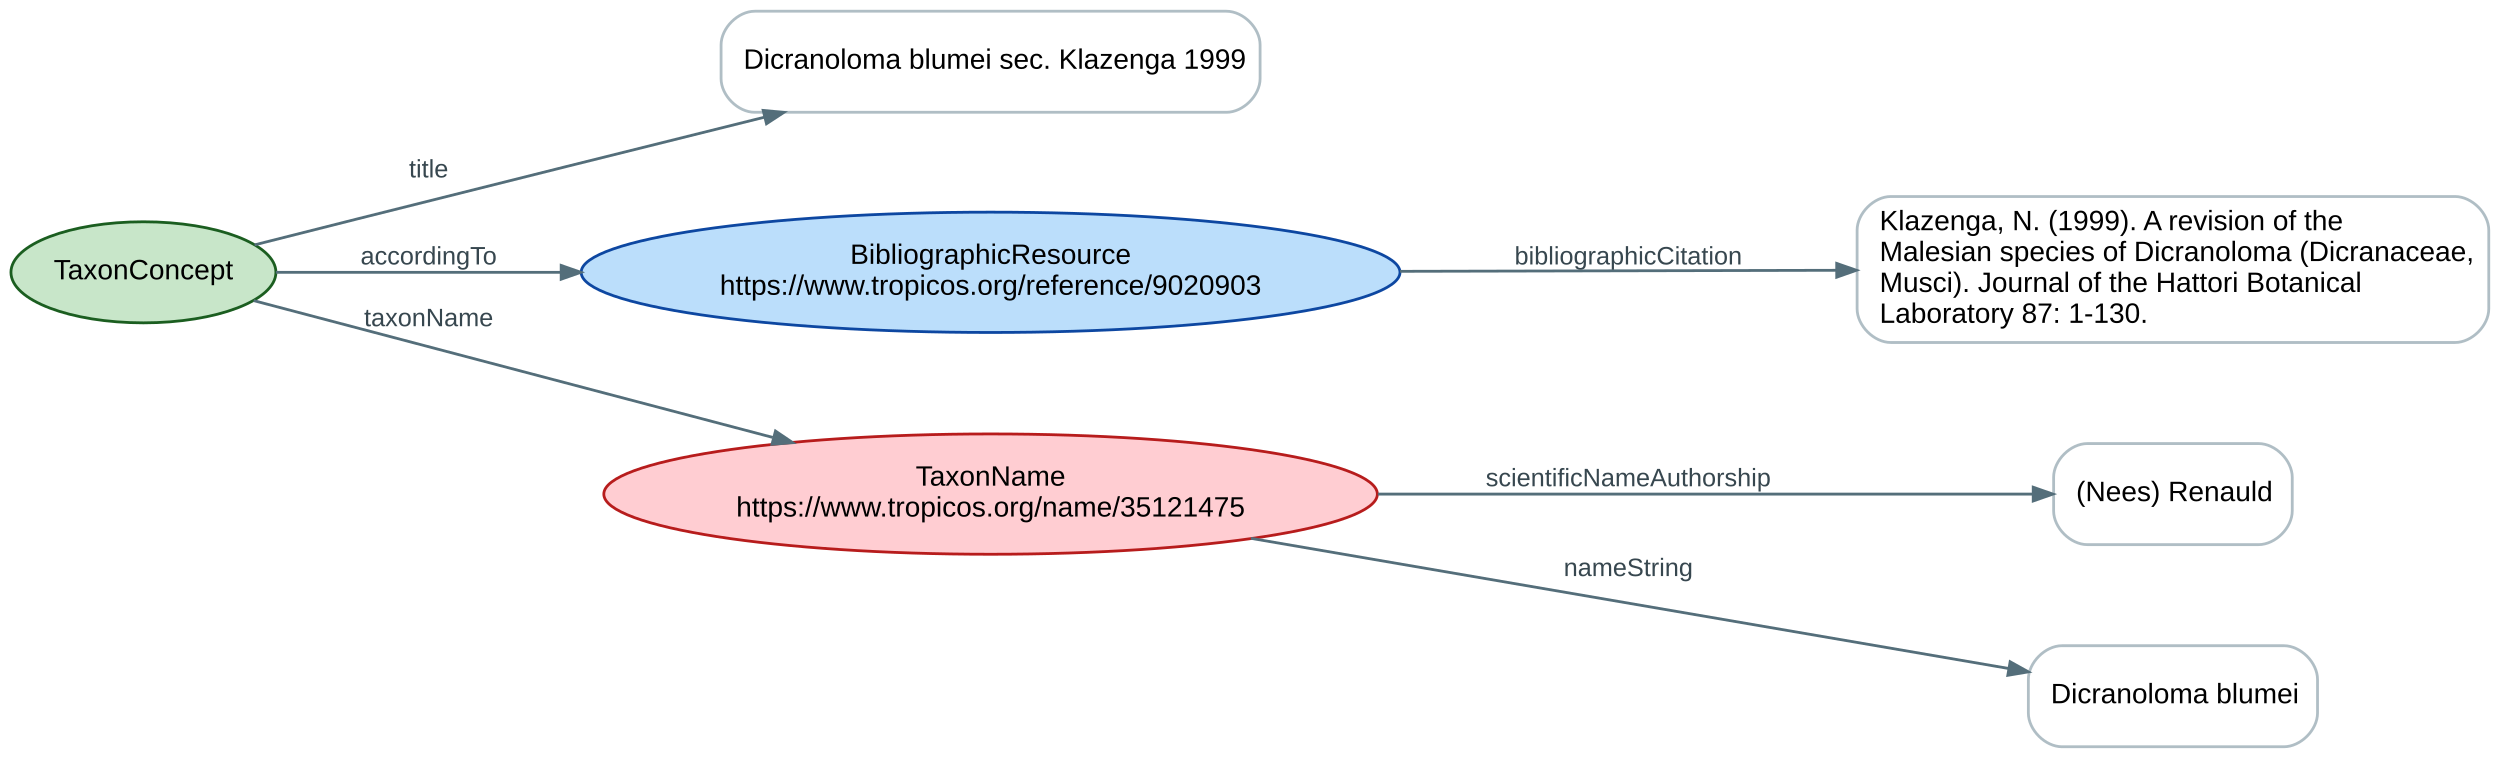
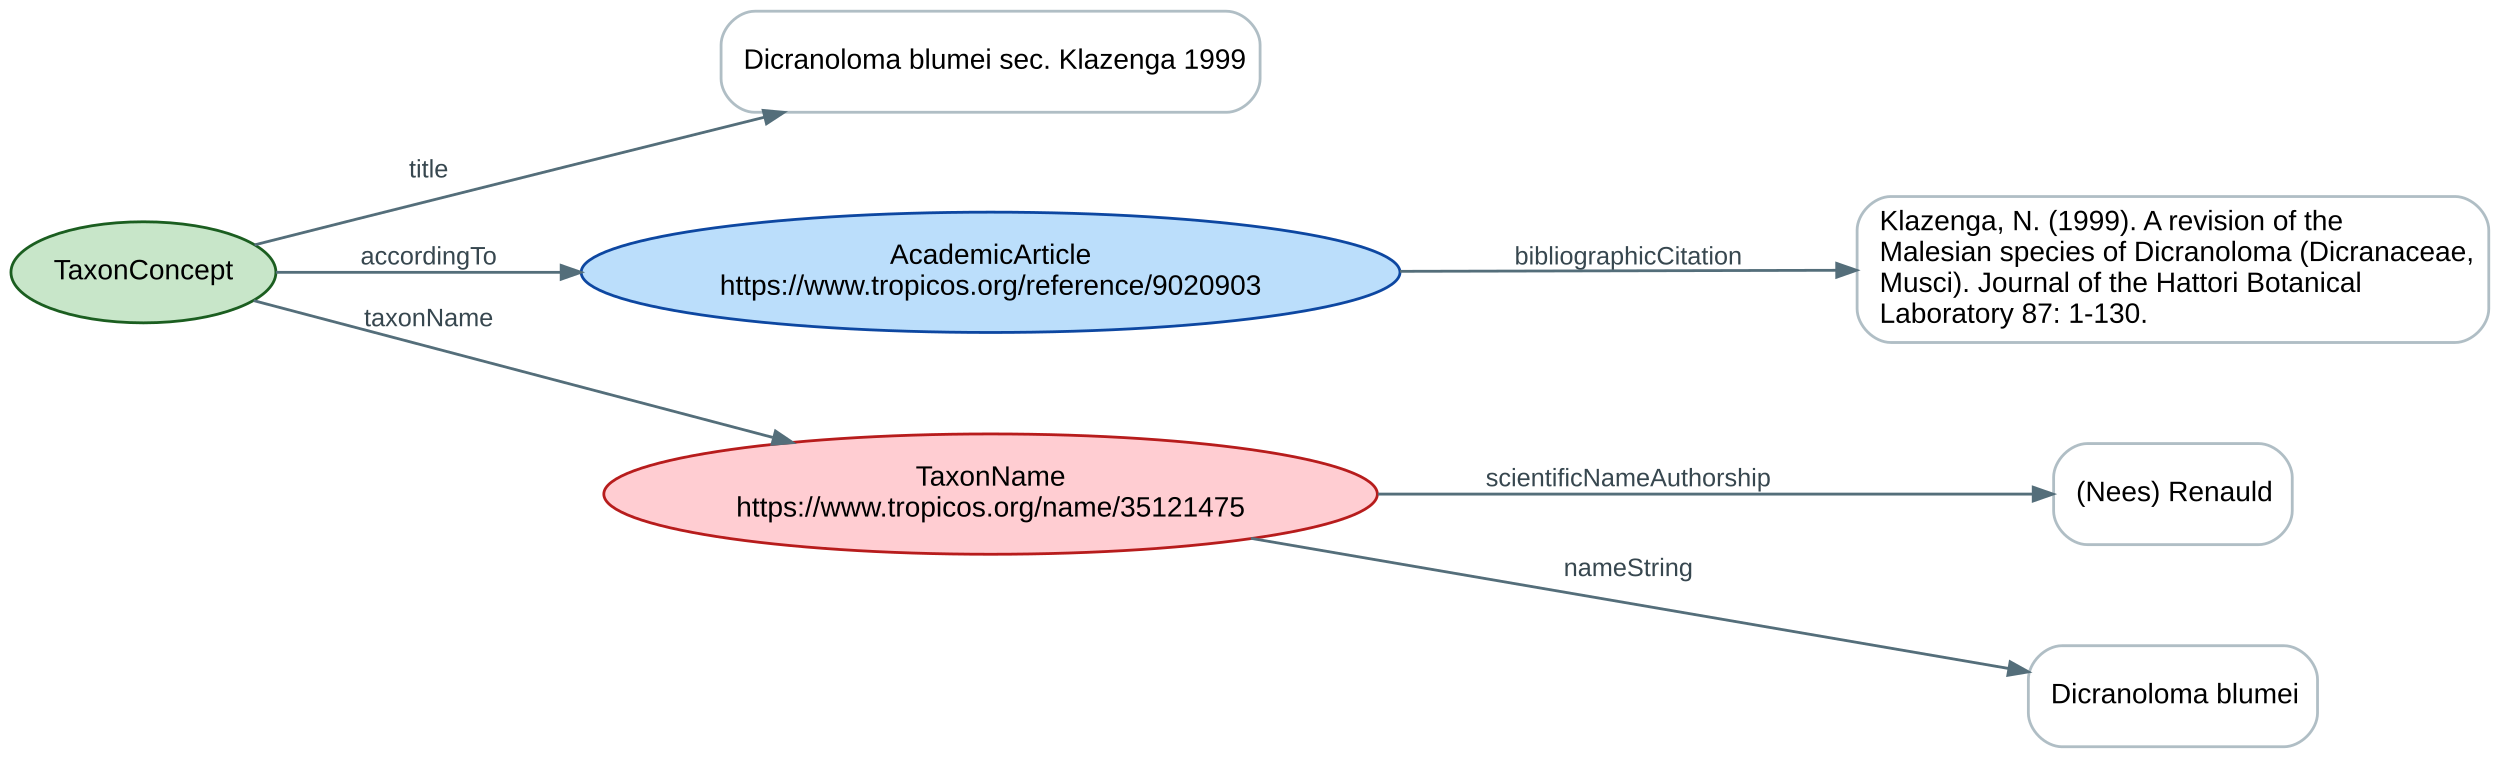
<svg xmlns="http://www.w3.org/2000/svg" width="100%" height="100%" viewBox="0.00 0.00 890.51 270.00">
  <g id="graph0" class="graph" transform="scale(1 1) rotate(0) translate(4 266)">
    <polygon fill="white" stroke="transparent" points="-4,4 -4,-266 886.51,-266 886.51,4 -4,4" />
    <g id="node1" class="node">
      <ellipse fill="#c8e6c9" stroke="#1b5e20" cx="47.09" cy="-169" rx="47.19" ry="18" />
      <text text-anchor="middle" x="47.09" y="-166.5" font-family="Arial,Helvetica" font-size="10.00">TaxonConcept</text>
    </g>
    <g id="node2" class="node">
      <path fill="#ffffff" stroke="#b0bec5" d="M432.85,-262C432.85,-262 264.85,-262 264.85,-262 258.85,-262 252.85,-256 252.85,-250 252.85,-250 252.85,-238 252.85,-238 252.85,-232 258.85,-226 264.85,-226 264.85,-226 432.85,-226 432.85,-226 438.85,-226 444.85,-232 444.85,-238 444.85,-238 444.85,-250 444.85,-250 444.85,-256 438.85,-262 432.85,-262" />
      <text text-anchor="start" x="260.85" y="-241.5" font-family="Arial,Helvetica" font-size="10.00">Dicranoloma blumei sec. Klazenga 1999</text>
    </g>
    <g id="edge1" class="edge">
      <path fill="none" stroke="#546e7a" d="M86.68,-178.78C98.4,-181.75 111.32,-185.02 123.19,-188 171.38,-200.12 225.43,-213.6 268.43,-224.29" />
      <polygon fill="#546e7a" stroke="#546e7a" points="267.85,-226.67 275.23,-225.98 269.03,-221.92 267.85,-226.67" />
      <text text-anchor="middle" x="148.69" y="-202.8" font-family="Arial,Helvetica" font-size="9.00" fill="#37474f">title</text>
    </g>
    <g id="node3" class="node">
      <ellipse fill="#bbdefb" stroke="#0d47a1" cx="348.85" cy="-169" rx="145.83" ry="21.43" />
-       <text text-anchor="middle" x="348.85" y="-172" font-family="Arial,Helvetica" font-size="10.00">BibliographicResource</text>
+       <text text-anchor="middle" x="348.85" y="-172" font-family="Arial,Helvetica" font-size="10.00">AcademicArticle</text>
      <text text-anchor="middle" x="348.85" y="-161" font-family="Arial,Helvetica" font-size="10.00">https://www.tropicos.org/reference/9020903</text>
    </g>
    <g id="edge2" class="edge">
      <path fill="none" stroke="#546e7a" d="M94.27,-169C121.83,-169 158.57,-169 195.5,-169" />
      <polygon fill="#546e7a" stroke="#546e7a" points="195.89,-171.45 202.89,-169 195.89,-166.55 195.89,-171.45" />
      <text text-anchor="middle" x="148.69" y="-171.8" font-family="Arial,Helvetica" font-size="9.00" fill="#37474f">accordingTo</text>
    </g>
    <g id="node4" class="node">
      <ellipse fill="#ffcdd2" stroke="#b71c1c" cx="348.85" cy="-90" rx="137.77" ry="21.43" />
      <text text-anchor="middle" x="348.85" y="-93" font-family="Arial,Helvetica" font-size="10.00">TaxonName</text>
      <text text-anchor="middle" x="348.85" y="-82" font-family="Arial,Helvetica" font-size="10.00">https://www.tropicos.org/name/35121475</text>
    </g>
    <g id="edge3" class="edge">
      <path fill="none" stroke="#546e7a" d="M86.36,-158.91C132.77,-146.68 212.12,-125.77 271.27,-110.18" />
      <polygon fill="#546e7a" stroke="#546e7a" points="272.23,-112.46 278.38,-108.31 270.98,-107.72 272.23,-112.46" />
      <text text-anchor="middle" x="148.69" y="-149.8" font-family="Arial,Helvetica" font-size="9.00" fill="#37474f">taxonName</text>
    </g>
    <g id="node7" class="node">
      <path fill="#ffffff" stroke="#b0bec5" d="M870.51,-196C870.51,-196 669.51,-196 669.51,-196 663.51,-196 657.51,-190 657.51,-184 657.51,-184 657.51,-156 657.51,-156 657.51,-150 663.51,-144 669.51,-144 669.51,-144 870.51,-144 870.51,-144 876.51,-144 882.51,-150 882.51,-156 882.51,-156 882.51,-184 882.51,-184 882.51,-190 876.51,-196 870.51,-196" />
      <text text-anchor="start" x="665.51" y="-184" font-family="Arial,Helvetica" font-size="10.00">Klazenga, N. (1999). A revision of the</text>
      <text text-anchor="start" x="665.51" y="-173" font-family="Arial,Helvetica" font-size="10.00">Malesian species of Dicranoloma (Dicranaceae,</text>
      <text text-anchor="start" x="665.51" y="-162" font-family="Arial,Helvetica" font-size="10.00">Musci). Journal of the Hattori Botanical</text>
      <text text-anchor="start" x="665.51" y="-151" font-family="Arial,Helvetica" font-size="10.00">Laboratory 87: 1-130.</text>
    </g>
    <g id="edge6" class="edge">
      <path fill="none" stroke="#546e7a" d="M494.69,-169.35C545.44,-169.47 601.8,-169.6 650.17,-169.72" />
      <polygon fill="#546e7a" stroke="#546e7a" points="650.24,-172.17 657.25,-169.73 650.25,-167.27 650.24,-172.17" />
      <text text-anchor="middle" x="576.01" y="-171.8" font-family="Arial,Helvetica" font-size="9.00" fill="#37474f">bibliographicCitation</text>
    </g>
    <g id="node5" class="node">
      <path fill="#ffffff" stroke="#b0bec5" d="M800.51,-108C800.51,-108 739.51,-108 739.51,-108 733.51,-108 727.51,-102 727.51,-96 727.51,-96 727.51,-84 727.51,-84 727.51,-78 733.51,-72 739.51,-72 739.51,-72 800.51,-72 800.51,-72 806.51,-72 812.51,-78 812.51,-84 812.51,-84 812.51,-96 812.51,-96 812.51,-102 806.51,-108 800.51,-108" />
      <text text-anchor="start" x="735.51" y="-87.5" font-family="Arial,Helvetica" font-size="10.00">(Nees) Renauld</text>
    </g>
    <g id="edge4" class="edge">
      <path fill="none" stroke="#546e7a" d="M486.81,-90C566.97,-90 663.31,-90 720.17,-90" />
      <polygon fill="#546e7a" stroke="#546e7a" points="720.24,-92.45 727.24,-90 720.24,-87.55 720.24,-92.45" />
      <text text-anchor="middle" x="576.01" y="-92.8" font-family="Arial,Helvetica" font-size="9.00" fill="#37474f">scientificNameAuthorship</text>
    </g>
    <g id="node6" class="node">
      <path fill="#ffffff" stroke="#b0bec5" d="M809.51,-36C809.51,-36 730.51,-36 730.51,-36 724.51,-36 718.51,-30 718.51,-24 718.51,-24 718.51,-12 718.51,-12 718.51,-6 724.51,0 730.51,0 730.51,0 809.51,0 809.51,0 815.51,0 821.51,-6 821.51,-12 821.51,-12 821.51,-24 821.51,-24 821.51,-30 815.51,-36 809.51,-36" />
      <text text-anchor="start" x="726.51" y="-15.5" font-family="Arial,Helvetica" font-size="10.00">Dicranoloma blumei</text>
    </g>
    <g id="edge5" class="edge">
      <path fill="none" stroke="#546e7a" d="M441.58,-74.24C523.81,-60.12 641.9,-39.84 711.5,-27.88" />
      <polygon fill="#546e7a" stroke="#546e7a" points="712.02,-30.28 718.5,-26.68 711.19,-25.45 712.02,-30.28" />
      <text text-anchor="middle" x="576.01" y="-60.8" font-family="Arial,Helvetica" font-size="9.00" fill="#37474f">nameString</text>
    </g>
  </g>
</svg>
